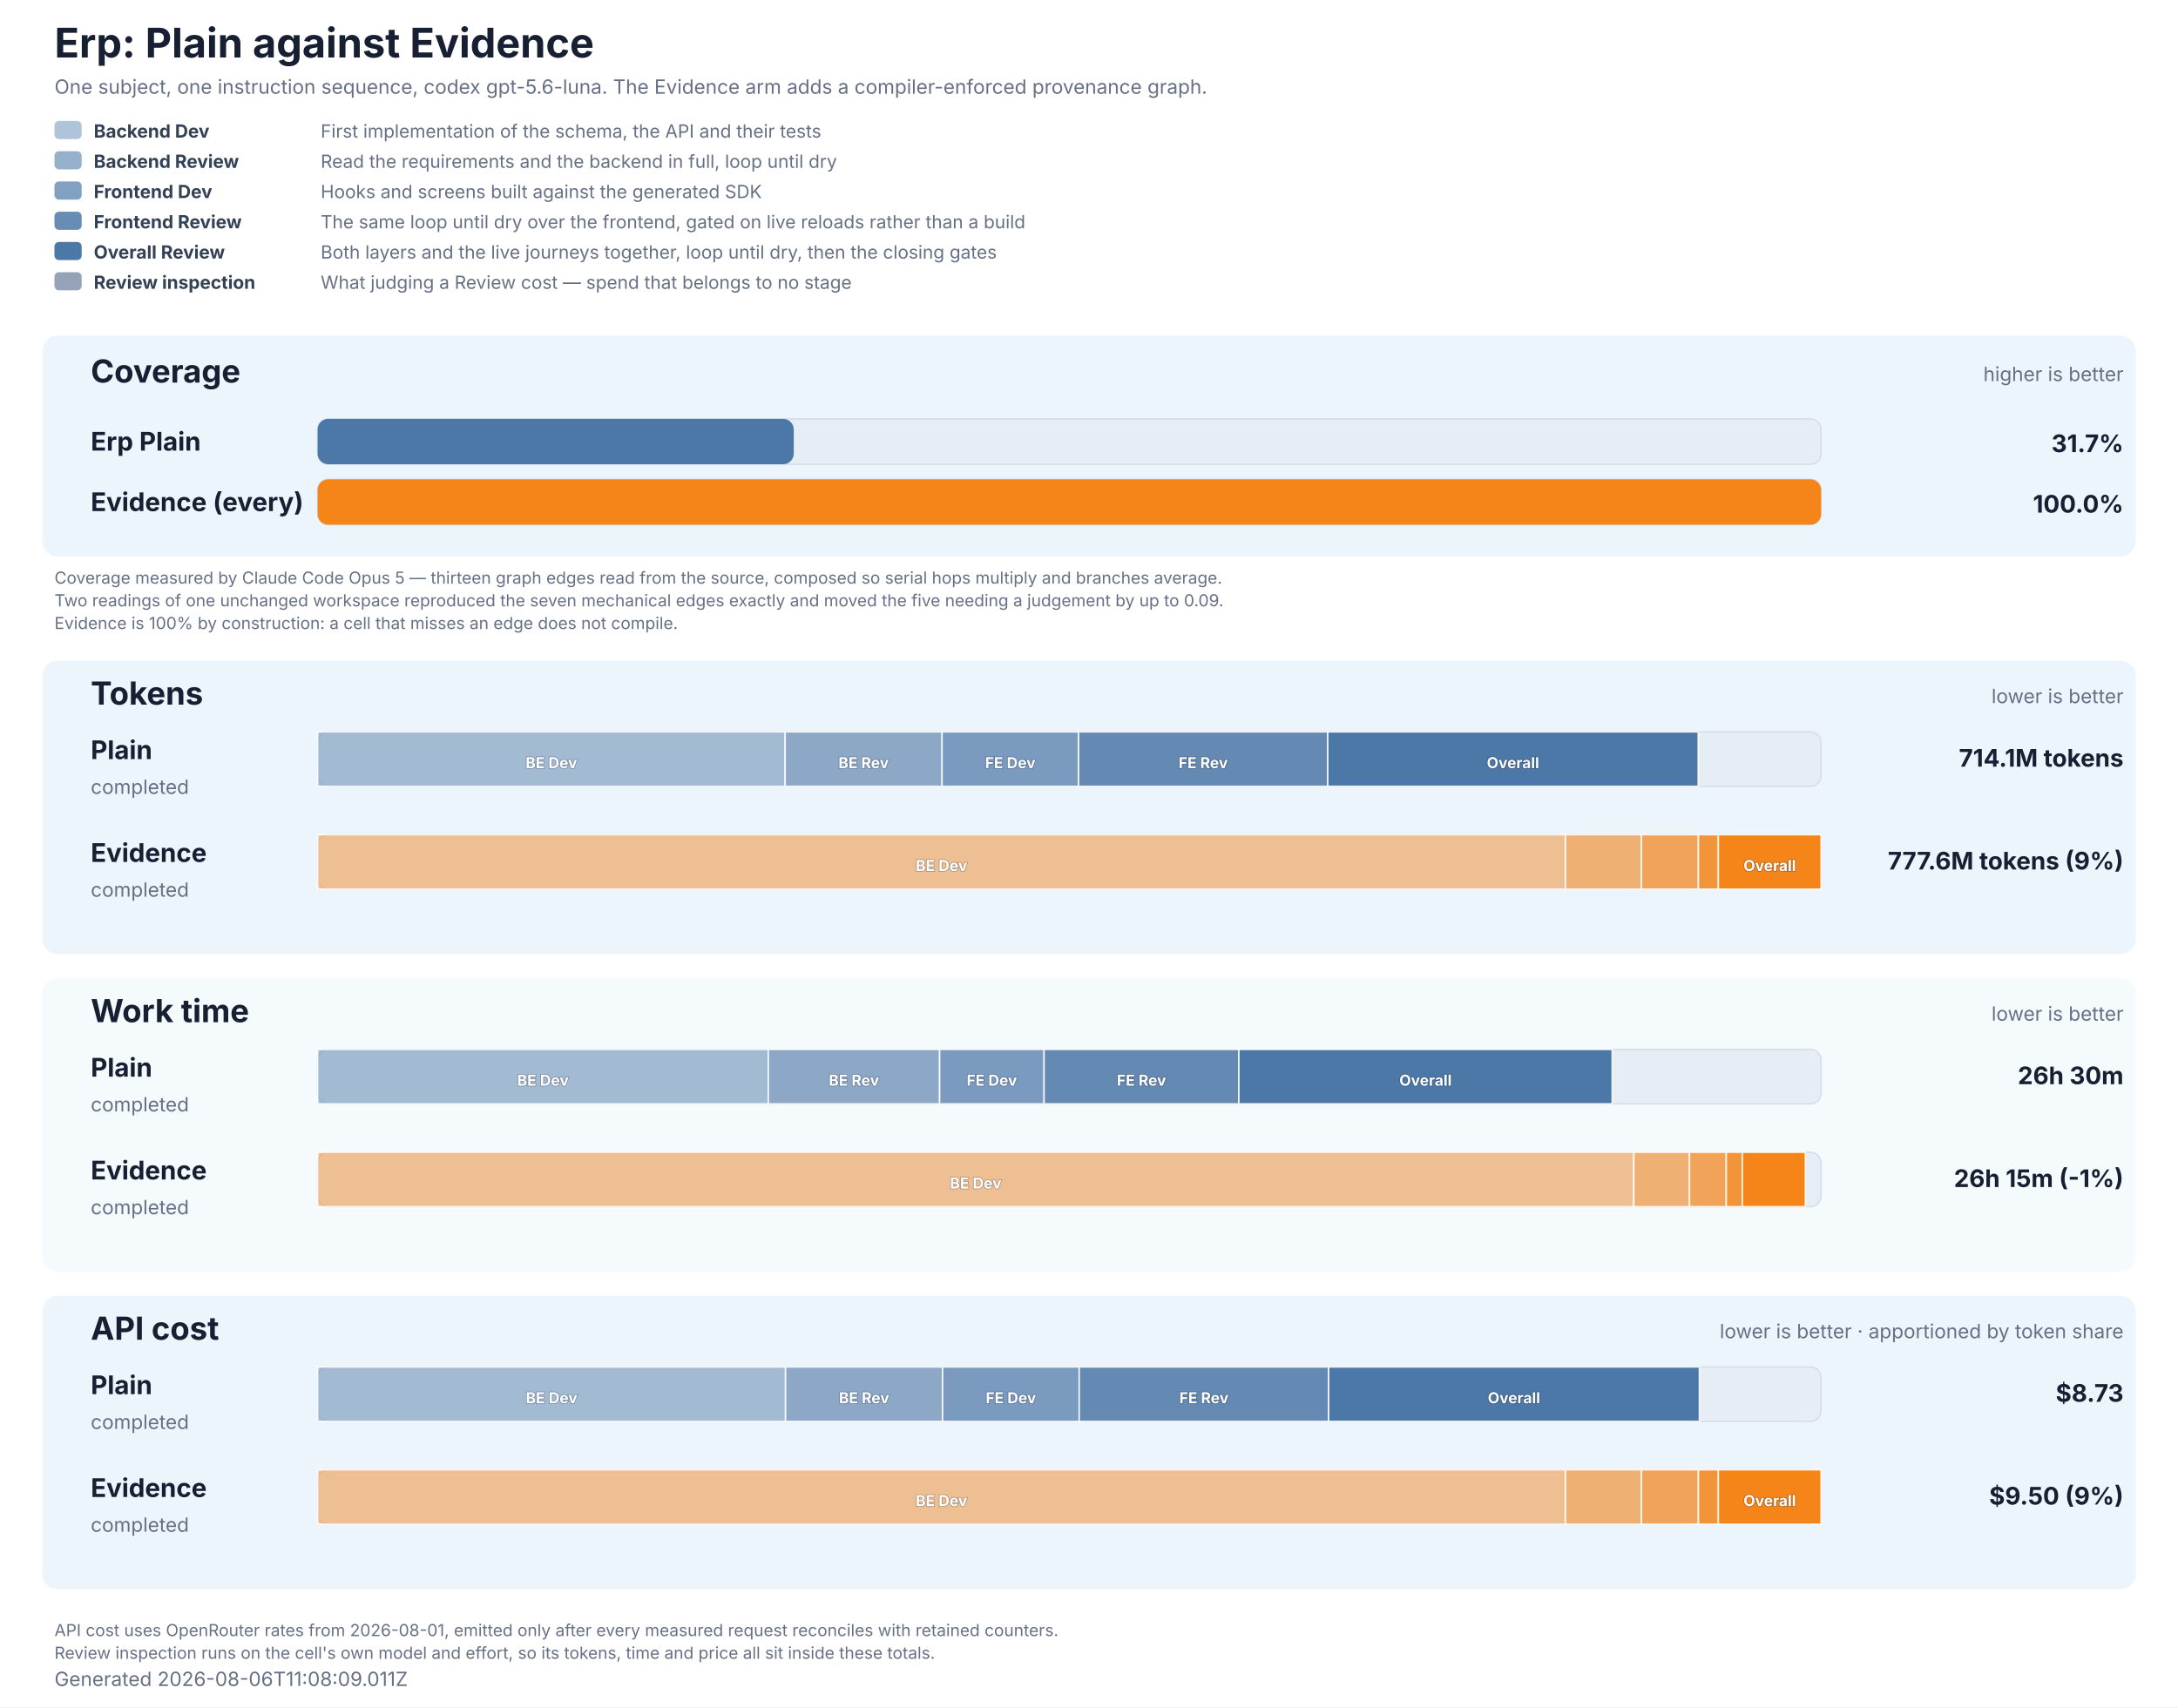
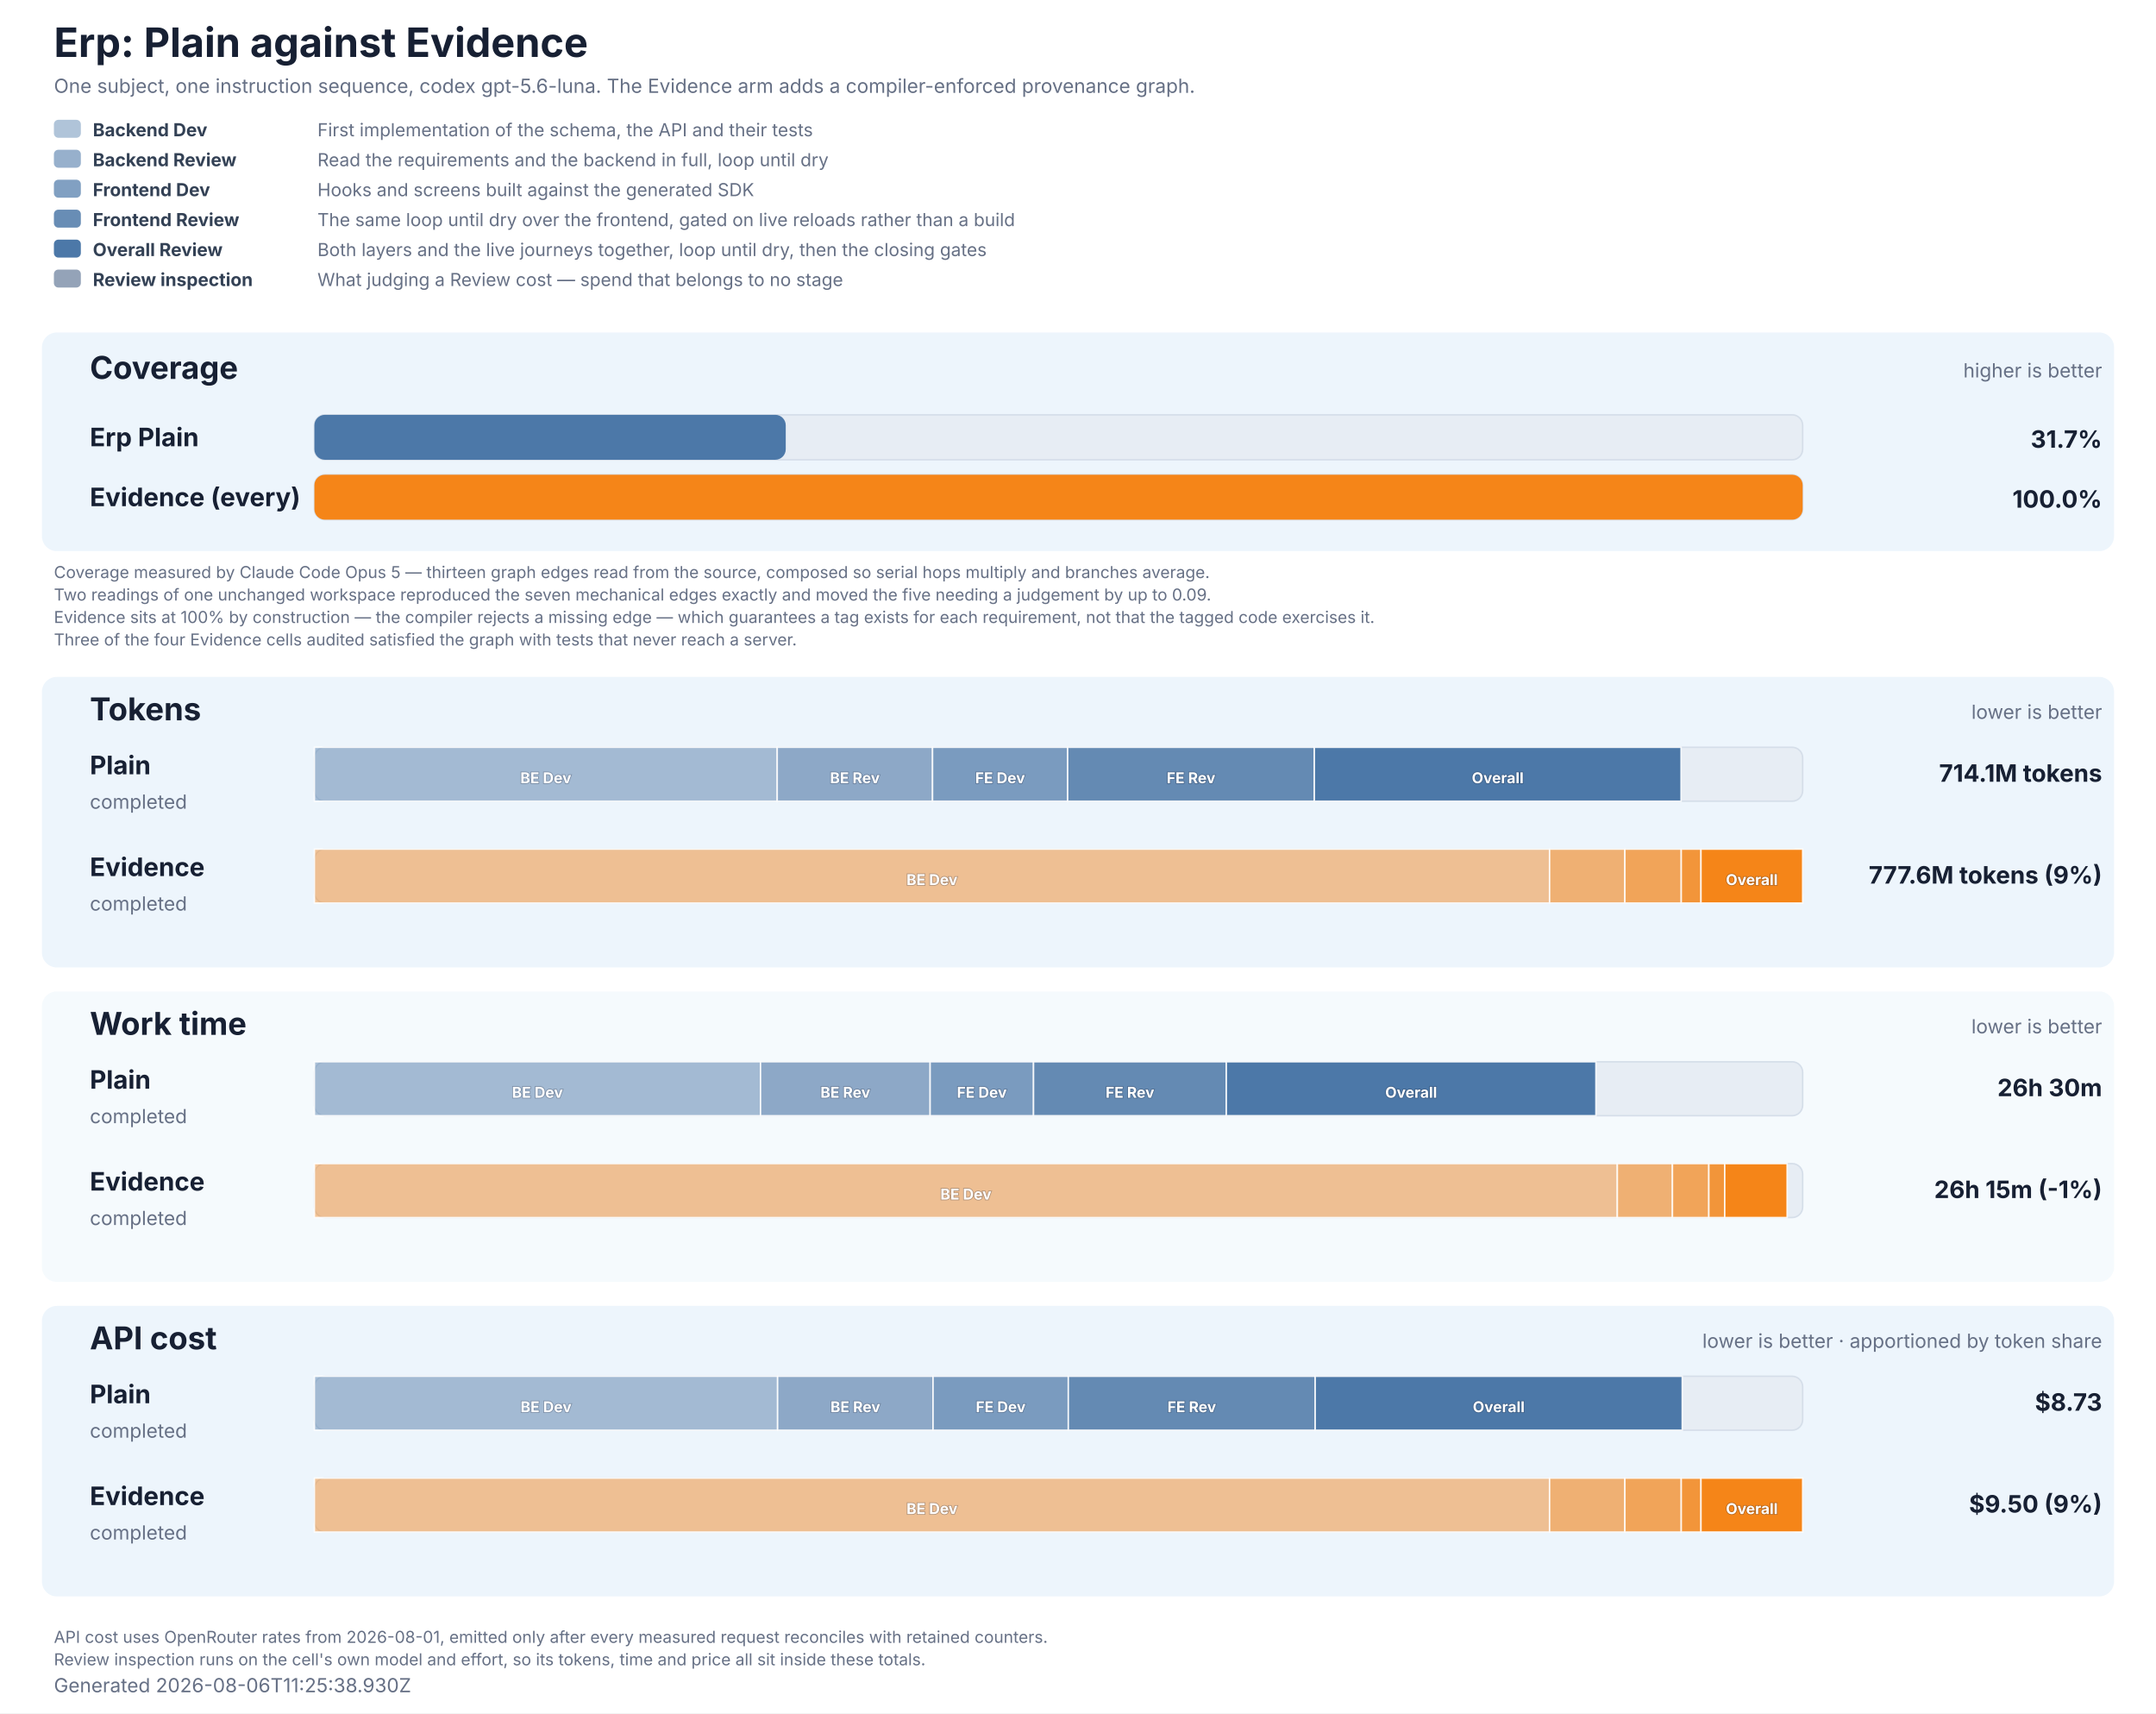
- <svg xmlns="http://www.w3.org/2000/svg" role="img" aria-labelledby="title description" viewBox="0 0 1440 1129" width="1440" height="1129">
+ <svg xmlns="http://www.w3.org/2000/svg" role="img" aria-labelledby="title description" viewBox="0 0 1440 1144" width="1440" height="1144">
  <style>
  text { font-family: Inter, ui-sans-serif, system-ui, -apple-system, BlinkMacSystemFont, 'Segoe UI', sans-serif; fill: #172033; }
  .title { font-size: 27px; font-weight: 700; }
  .subtitle, .generated, .group-meta, .row-status { font-size: 13px; fill: #667085; }
  .group { fill: #e8f2fb; }
  .group-title { font-size: 21px; font-weight: 700; }
  .row-label { font-size: 17px; font-weight: 700; }
  .value { font-size: 16px; font-weight: 700; }
  .cost-value { font-size: 13px; font-weight: 600; fill: #526b82; }
  .legend { font-size: 12px; fill: #667085; }
  .legend-label { font-size: 12px; font-weight: 700; fill: #334155; }
  .segment-label { font-size: 10px; font-weight: 700; fill: #ffffff; paint-order: stroke; stroke: #172033; stroke-opacity: 0.28; stroke-width: 1px; }
  .phase-segment { stroke: #ffffff; stroke-opacity: 0.86; stroke-width: 1px; }
  .track { fill: #e7edf4; stroke: #d5dee9; stroke-width: 1px; }
  .empty { font-size: 15px; fill: #667085; }
  .table-note { font-size: 11px; fill: #667085; }
</style>
-   <rect width="1440" height="1129" fill="#ffffff" />
+   <rect width="1440" height="1144" fill="#ffffff" />
  <text x="36" y="38" class="title">Erp: Plain against Evidence</text>
  <text x="36" y="62" class="subtitle">One subject, one instruction sequence, codex gpt-5.6-luna. The Evidence arm adds a compiler-enforced provenance graph.</text>
  <rect x="36" y="80" width="18" height="12" rx="3" fill="#4c78a8" fill-opacity="0.44" />
  <text x="62" y="91" class="legend-label">Backend Dev</text>
  <text x="212" y="91" class="legend">First implementation of the schema, the API and their tests</text>
  <rect x="36" y="100" width="18" height="12" rx="3" fill="#4c78a8" fill-opacity="0.58" />
  <text x="62" y="111" class="legend-label">Backend Review</text>
  <text x="212" y="111" class="legend">Read the requirements and the backend in full, loop until dry</text>
  <rect x="36" y="120" width="18" height="12" rx="3" fill="#4c78a8" fill-opacity="0.7" />
  <text x="62" y="131" class="legend-label">Frontend Dev</text>
  <text x="212" y="131" class="legend">Hooks and screens built against the generated SDK</text>
  <rect x="36" y="140" width="18" height="12" rx="3" fill="#4c78a8" fill-opacity="0.84" />
  <text x="62" y="151" class="legend-label">Frontend Review</text>
  <text x="212" y="151" class="legend">The same loop until dry over the frontend, gated on live reloads rather than a build</text>
  <rect x="36" y="160" width="18" height="12" rx="3" fill="#4c78a8" fill-opacity="1" />
  <text x="62" y="171" class="legend-label">Overall Review</text>
  <text x="212" y="171" class="legend">Both layers and the live journeys together, loop until dry, then the closing gates</text>
  <rect x="36" y="180" width="18" height="12" rx="3" fill="#94a3b8" fill-opacity="1" />
  <text x="62" y="191" class="legend-label">Review inspection</text>
  <text x="212" y="191" class="legend">What judging a Review cost — spend that belongs to no stage</text>
  <rect x="28" y="222" width="1384" height="146" rx="10" class="group" fill-opacity="0.78" />
  <text x="60" y="253" class="group-title">Coverage</text>
  <text x="1404" y="252" text-anchor="end" class="group-meta">higher is better</text>
  <text x="60" y="298" class="row-label" fill="#4c78a8">Erp Plain</text>
  <rect x="210" y="277" width="994" height="30" rx="7" class="track" />
  <rect x="210" y="277" width="314.81" height="30" rx="7" fill="#4c78a8" data-coverage="31.67055414856898" />
  <text x="1404" y="299" text-anchor="end" class="value" fill="#4c78a8">31.7%</text>
  <text x="60" y="338" class="row-label" fill="#f58518">Evidence (every)</text>
  <rect x="210" y="317" width="994" height="30" rx="7" class="track" />
  <rect x="210" y="317" width="994.00" height="30" rx="7" fill="#f58518" data-coverage="100" />
  <text x="1404" y="339" text-anchor="end" class="value" fill="#f58518">100.0%</text>
  <text x="36" y="386" class="table-note">Coverage measured by Claude Code Opus 5 — thirteen graph edges read from the source, composed so serial hops multiply and branches average.</text>
  <text x="36" y="401" class="table-note">Two readings of one unchanged workspace reproduced the seven mechanical edges exactly and moved the five needing a judgement by up to 0.09.</text>
-   <text x="36" y="416" class="table-note">Evidence is 100% by construction: a cell that misses an edge does not compile.</text>
-   <rect x="28" y="437" width="1384" height="194" rx="10" class="group" fill-opacity="0.78" />
-   <text x="60" y="466" class="group-title">Tokens</text>
-   <text x="1404" y="465" text-anchor="end" class="group-meta">lower is better</text>
-   <text x="60" y="502" class="row-label" fill="#4c78a8">Plain</text>
-   <text x="60" y="525" class="row-status">completed</text>
-   <rect x="210" y="484" width="994" height="36" rx="7" class="track" />
-   <rect x="210.00" y="484" width="309.11" height="36" fill="#4c78a8" fill-opacity="0.44" class="phase-segment" data-phase="backend-development" />
-   <text x="364.55" y="508" text-anchor="middle" class="segment-label">BE Dev</text>
-   <rect x="519.11" y="484" width="103.74" height="36" fill="#4c78a8" fill-opacity="0.58" class="phase-segment" data-phase="backend-review" />
-   <text x="570.98" y="508" text-anchor="middle" class="segment-label">BE Rev</text>
-   <rect x="622.85" y="484" width="90.26" height="36" fill="#4c78a8" fill-opacity="0.7" class="phase-segment" data-phase="frontend-development" />
-   <text x="667.98" y="508" text-anchor="middle" class="segment-label">FE Dev</text>
-   <rect x="713.11" y="484" width="164.76" height="36" fill="#4c78a8" fill-opacity="0.84" class="phase-segment" data-phase="frontend-review" />
-   <text x="795.49" y="508" text-anchor="middle" class="segment-label">FE Rev</text>
-   <rect x="877.87" y="484" width="244.91" height="36" fill="#4c78a8" fill-opacity="1" class="phase-segment" data-phase="overall-review" />
-   <text x="1000.33" y="508" text-anchor="middle" class="segment-label">Overall</text>
-   <text x="1404" y="507" text-anchor="end" class="value">714.1M tokens</text>
-   <text x="60" y="570" class="row-label" fill="#f58518">Evidence</text>
-   <text x="60" y="593" class="row-status">completed</text>
-   <rect x="210" y="552" width="994" height="36" rx="7" class="track" />
-   <rect x="210.00" y="552" width="824.97" height="36" fill="#f58518" fill-opacity="0.44" class="phase-segment" data-phase="backend-development" />
-   <text x="622.48" y="576" text-anchor="middle" class="segment-label">BE Dev</text>
-   <rect x="1034.97" y="552" width="50.31" height="36" fill="#f58518" fill-opacity="0.58" class="phase-segment" data-phase="backend-review" />
-   <rect x="1085.28" y="552" width="37.64" height="36" fill="#f58518" fill-opacity="0.7" class="phase-segment" data-phase="frontend-development" />
-   <rect x="1122.92" y="552" width="13.18" height="36" fill="#f58518" fill-opacity="0.84" class="phase-segment" data-phase="frontend-review" />
-   <rect x="1136.10" y="552" width="67.90" height="36" fill="#f58518" fill-opacity="1" class="phase-segment" data-phase="overall-review" />
-   <text x="1170.05" y="576" text-anchor="middle" class="segment-label">Overall</text>
-   <text x="1404" y="575" text-anchor="end" class="value">777.6M tokens (9%)</text>
-   <rect x="28" y="647" width="1384" height="194" rx="10" class="group" fill-opacity="0.42" />
-   <text x="60" y="676" class="group-title">Work time</text>
-   <text x="1404" y="675" text-anchor="end" class="group-meta">lower is better</text>
-   <text x="60" y="712" class="row-label" fill="#4c78a8">Plain</text>
-   <text x="60" y="735" class="row-status">completed</text>
-   <rect x="210" y="694" width="994" height="36" rx="7" class="track" />
-   <rect x="210.00" y="694" width="297.96" height="36" fill="#4c78a8" fill-opacity="0.44" class="phase-segment" data-phase="backend-development" />
-   <text x="358.98" y="718" text-anchor="middle" class="segment-label">BE Dev</text>
-   <rect x="507.96" y="694" width="113.28" height="36" fill="#4c78a8" fill-opacity="0.58" class="phase-segment" data-phase="backend-review" />
-   <text x="564.60" y="718" text-anchor="middle" class="segment-label">BE Rev</text>
-   <rect x="621.24" y="694" width="69.06" height="36" fill="#4c78a8" fill-opacity="0.7" class="phase-segment" data-phase="frontend-development" />
-   <text x="655.77" y="718" text-anchor="middle" class="segment-label">FE Dev</text>
-   <rect x="690.30" y="694" width="128.78" height="36" fill="#4c78a8" fill-opacity="0.84" class="phase-segment" data-phase="frontend-review" />
-   <text x="754.69" y="718" text-anchor="middle" class="segment-label">FE Rev</text>
-   <rect x="819.08" y="694" width="246.83" height="36" fill="#4c78a8" fill-opacity="1" class="phase-segment" data-phase="overall-review" />
-   <text x="942.50" y="718" text-anchor="middle" class="segment-label">Overall</text>
-   <text x="1404" y="717" text-anchor="end" class="value">26h 30m</text>
-   <text x="60" y="780" class="row-label" fill="#f58518">Evidence</text>
-   <text x="60" y="803" class="row-status">completed</text>
-   <rect x="210" y="762" width="994" height="36" rx="7" class="track" />
-   <rect x="210.00" y="762" width="870.22" height="36" fill="#f58518" fill-opacity="0.44" class="phase-segment" data-phase="backend-development" />
-   <text x="645.11" y="786" text-anchor="middle" class="segment-label">BE Dev</text>
-   <rect x="1080.22" y="762" width="36.81" height="36" fill="#f58518" fill-opacity="0.58" class="phase-segment" data-phase="backend-review" />
-   <rect x="1117.03" y="762" width="24.31" height="36" fill="#f58518" fill-opacity="0.7" class="phase-segment" data-phase="frontend-development" />
-   <rect x="1141.34" y="762" width="10.63" height="36" fill="#f58518" fill-opacity="0.84" class="phase-segment" data-phase="frontend-review" />
-   <rect x="1151.97" y="762" width="41.66" height="36" fill="#f58518" fill-opacity="1" class="phase-segment" data-phase="overall-review" />
-   <text x="1404" y="785" text-anchor="end" class="value">26h 15m (-1%)</text>
-   <rect x="28" y="857" width="1384" height="194" rx="10" class="group" fill-opacity="0.78" />
-   <text x="60" y="886" class="group-title">API cost</text>
-   <text x="1404" y="885" text-anchor="end" class="group-meta">lower is better · apportioned by token share</text>
-   <text x="60" y="922" class="row-label" fill="#4c78a8">Plain</text>
-   <text x="60" y="945" class="row-status">completed</text>
-   <rect x="210" y="904" width="994" height="36" rx="7" class="track" />
-   <rect x="210.00" y="904" width="309.37" height="36" fill="#4c78a8" fill-opacity="0.44" class="phase-segment" data-phase="backend-development" />
-   <text x="364.69" y="928" text-anchor="middle" class="segment-label">BE Dev</text>
-   <rect x="519.37" y="904" width="103.83" height="36" fill="#4c78a8" fill-opacity="0.58" class="phase-segment" data-phase="backend-review" />
-   <text x="571.29" y="928" text-anchor="middle" class="segment-label">BE Rev</text>
-   <rect x="623.20" y="904" width="90.34" height="36" fill="#4c78a8" fill-opacity="0.7" class="phase-segment" data-phase="frontend-development" />
-   <text x="668.37" y="928" text-anchor="middle" class="segment-label">FE Dev</text>
-   <rect x="713.54" y="904" width="164.90" height="36" fill="#4c78a8" fill-opacity="0.84" class="phase-segment" data-phase="frontend-review" />
-   <text x="795.99" y="928" text-anchor="middle" class="segment-label">FE Rev</text>
-   <rect x="878.44" y="904" width="245.12" height="36" fill="#4c78a8" fill-opacity="1" class="phase-segment" data-phase="overall-review" />
-   <text x="1001.00" y="928" text-anchor="middle" class="segment-label">Overall</text>
-   <text x="1404" y="927" text-anchor="end" class="value">$8.73</text>
-   <text x="60" y="990" class="row-label" fill="#f58518">Evidence</text>
-   <text x="60" y="1013" class="row-status">completed</text>
-   <rect x="210" y="972" width="994" height="36" rx="7" class="track" />
-   <rect x="210.00" y="972" width="824.97" height="36" fill="#f58518" fill-opacity="0.44" class="phase-segment" data-phase="backend-development" />
-   <text x="622.48" y="996" text-anchor="middle" class="segment-label">BE Dev</text>
-   <rect x="1034.97" y="972" width="50.31" height="36" fill="#f58518" fill-opacity="0.58" class="phase-segment" data-phase="backend-review" />
-   <rect x="1085.28" y="972" width="37.64" height="36" fill="#f58518" fill-opacity="0.7" class="phase-segment" data-phase="frontend-development" />
-   <rect x="1122.92" y="972" width="13.18" height="36" fill="#f58518" fill-opacity="0.84" class="phase-segment" data-phase="frontend-review" />
-   <rect x="1136.10" y="972" width="67.90" height="36" fill="#f58518" fill-opacity="1" class="phase-segment" data-phase="overall-review" />
-   <text x="1170.05" y="996" text-anchor="middle" class="segment-label">Overall</text>
-   <text x="1404" y="995" text-anchor="end" class="value">$9.50 (9%)</text>
-   <text x="36" y="1082" class="table-note">API cost uses OpenRouter rates from 2026-08-01, emitted only after every measured request reconciles with retained counters.</text>
-   <text x="36" y="1097" class="table-note">Review inspection runs on the cell's own model and effort, so its tokens, time and price all sit inside these totals.</text>
-   <text x="36" y="1115" class="generated">Generated 2026-08-06T11:08:09.011Z</text>
+   <text x="36" y="416" class="table-note">Evidence sits at 100% by construction — the compiler rejects a missing edge — which guarantees a tag exists for each requirement, not that the tagged code exercises it.</text>
+   <text x="36" y="431" class="table-note">Three of the four Evidence cells audited satisfied the graph with tests that never reach a server.</text>
+   <rect x="28" y="452" width="1384" height="194" rx="10" class="group" fill-opacity="0.78" />
+   <text x="60" y="481" class="group-title">Tokens</text>
+   <text x="1404" y="480" text-anchor="end" class="group-meta">lower is better</text>
+   <text x="60" y="517" class="row-label" fill="#4c78a8">Plain</text>
+   <text x="60" y="540" class="row-status">completed</text>
+   <rect x="210" y="499" width="994" height="36" rx="7" class="track" />
+   <rect x="210.00" y="499" width="309.11" height="36" fill="#4c78a8" fill-opacity="0.44" class="phase-segment" data-phase="backend-development" />
+   <text x="364.55" y="523" text-anchor="middle" class="segment-label">BE Dev</text>
+   <rect x="519.11" y="499" width="103.74" height="36" fill="#4c78a8" fill-opacity="0.58" class="phase-segment" data-phase="backend-review" />
+   <text x="570.98" y="523" text-anchor="middle" class="segment-label">BE Rev</text>
+   <rect x="622.85" y="499" width="90.26" height="36" fill="#4c78a8" fill-opacity="0.7" class="phase-segment" data-phase="frontend-development" />
+   <text x="667.98" y="523" text-anchor="middle" class="segment-label">FE Dev</text>
+   <rect x="713.11" y="499" width="164.76" height="36" fill="#4c78a8" fill-opacity="0.84" class="phase-segment" data-phase="frontend-review" />
+   <text x="795.49" y="523" text-anchor="middle" class="segment-label">FE Rev</text>
+   <rect x="877.87" y="499" width="244.91" height="36" fill="#4c78a8" fill-opacity="1" class="phase-segment" data-phase="overall-review" />
+   <text x="1000.33" y="523" text-anchor="middle" class="segment-label">Overall</text>
+   <text x="1404" y="522" text-anchor="end" class="value">714.1M tokens</text>
+   <text x="60" y="585" class="row-label" fill="#f58518">Evidence</text>
+   <text x="60" y="608" class="row-status">completed</text>
+   <rect x="210" y="567" width="994" height="36" rx="7" class="track" />
+   <rect x="210.00" y="567" width="824.97" height="36" fill="#f58518" fill-opacity="0.44" class="phase-segment" data-phase="backend-development" />
+   <text x="622.48" y="591" text-anchor="middle" class="segment-label">BE Dev</text>
+   <rect x="1034.97" y="567" width="50.31" height="36" fill="#f58518" fill-opacity="0.58" class="phase-segment" data-phase="backend-review" />
+   <rect x="1085.28" y="567" width="37.64" height="36" fill="#f58518" fill-opacity="0.7" class="phase-segment" data-phase="frontend-development" />
+   <rect x="1122.92" y="567" width="13.18" height="36" fill="#f58518" fill-opacity="0.84" class="phase-segment" data-phase="frontend-review" />
+   <rect x="1136.10" y="567" width="67.90" height="36" fill="#f58518" fill-opacity="1" class="phase-segment" data-phase="overall-review" />
+   <text x="1170.05" y="591" text-anchor="middle" class="segment-label">Overall</text>
+   <text x="1404" y="590" text-anchor="end" class="value">777.6M tokens (9%)</text>
+   <rect x="28" y="662" width="1384" height="194" rx="10" class="group" fill-opacity="0.42" />
+   <text x="60" y="691" class="group-title">Work time</text>
+   <text x="1404" y="690" text-anchor="end" class="group-meta">lower is better</text>
+   <text x="60" y="727" class="row-label" fill="#4c78a8">Plain</text>
+   <text x="60" y="750" class="row-status">completed</text>
+   <rect x="210" y="709" width="994" height="36" rx="7" class="track" />
+   <rect x="210.00" y="709" width="297.96" height="36" fill="#4c78a8" fill-opacity="0.44" class="phase-segment" data-phase="backend-development" />
+   <text x="358.98" y="733" text-anchor="middle" class="segment-label">BE Dev</text>
+   <rect x="507.96" y="709" width="113.28" height="36" fill="#4c78a8" fill-opacity="0.58" class="phase-segment" data-phase="backend-review" />
+   <text x="564.60" y="733" text-anchor="middle" class="segment-label">BE Rev</text>
+   <rect x="621.24" y="709" width="69.06" height="36" fill="#4c78a8" fill-opacity="0.7" class="phase-segment" data-phase="frontend-development" />
+   <text x="655.77" y="733" text-anchor="middle" class="segment-label">FE Dev</text>
+   <rect x="690.30" y="709" width="128.78" height="36" fill="#4c78a8" fill-opacity="0.84" class="phase-segment" data-phase="frontend-review" />
+   <text x="754.69" y="733" text-anchor="middle" class="segment-label">FE Rev</text>
+   <rect x="819.08" y="709" width="246.83" height="36" fill="#4c78a8" fill-opacity="1" class="phase-segment" data-phase="overall-review" />
+   <text x="942.50" y="733" text-anchor="middle" class="segment-label">Overall</text>
+   <text x="1404" y="732" text-anchor="end" class="value">26h 30m</text>
+   <text x="60" y="795" class="row-label" fill="#f58518">Evidence</text>
+   <text x="60" y="818" class="row-status">completed</text>
+   <rect x="210" y="777" width="994" height="36" rx="7" class="track" />
+   <rect x="210.00" y="777" width="870.22" height="36" fill="#f58518" fill-opacity="0.44" class="phase-segment" data-phase="backend-development" />
+   <text x="645.11" y="801" text-anchor="middle" class="segment-label">BE Dev</text>
+   <rect x="1080.22" y="777" width="36.81" height="36" fill="#f58518" fill-opacity="0.58" class="phase-segment" data-phase="backend-review" />
+   <rect x="1117.03" y="777" width="24.31" height="36" fill="#f58518" fill-opacity="0.7" class="phase-segment" data-phase="frontend-development" />
+   <rect x="1141.34" y="777" width="10.63" height="36" fill="#f58518" fill-opacity="0.84" class="phase-segment" data-phase="frontend-review" />
+   <rect x="1151.97" y="777" width="41.66" height="36" fill="#f58518" fill-opacity="1" class="phase-segment" data-phase="overall-review" />
+   <text x="1404" y="800" text-anchor="end" class="value">26h 15m (-1%)</text>
+   <rect x="28" y="872" width="1384" height="194" rx="10" class="group" fill-opacity="0.78" />
+   <text x="60" y="901" class="group-title">API cost</text>
+   <text x="1404" y="900" text-anchor="end" class="group-meta">lower is better · apportioned by token share</text>
+   <text x="60" y="937" class="row-label" fill="#4c78a8">Plain</text>
+   <text x="60" y="960" class="row-status">completed</text>
+   <rect x="210" y="919" width="994" height="36" rx="7" class="track" />
+   <rect x="210.00" y="919" width="309.37" height="36" fill="#4c78a8" fill-opacity="0.44" class="phase-segment" data-phase="backend-development" />
+   <text x="364.69" y="943" text-anchor="middle" class="segment-label">BE Dev</text>
+   <rect x="519.37" y="919" width="103.83" height="36" fill="#4c78a8" fill-opacity="0.58" class="phase-segment" data-phase="backend-review" />
+   <text x="571.29" y="943" text-anchor="middle" class="segment-label">BE Rev</text>
+   <rect x="623.20" y="919" width="90.34" height="36" fill="#4c78a8" fill-opacity="0.7" class="phase-segment" data-phase="frontend-development" />
+   <text x="668.37" y="943" text-anchor="middle" class="segment-label">FE Dev</text>
+   <rect x="713.54" y="919" width="164.90" height="36" fill="#4c78a8" fill-opacity="0.84" class="phase-segment" data-phase="frontend-review" />
+   <text x="795.99" y="943" text-anchor="middle" class="segment-label">FE Rev</text>
+   <rect x="878.44" y="919" width="245.12" height="36" fill="#4c78a8" fill-opacity="1" class="phase-segment" data-phase="overall-review" />
+   <text x="1001.00" y="943" text-anchor="middle" class="segment-label">Overall</text>
+   <text x="1404" y="942" text-anchor="end" class="value">$8.73</text>
+   <text x="60" y="1005" class="row-label" fill="#f58518">Evidence</text>
+   <text x="60" y="1028" class="row-status">completed</text>
+   <rect x="210" y="987" width="994" height="36" rx="7" class="track" />
+   <rect x="210.00" y="987" width="824.97" height="36" fill="#f58518" fill-opacity="0.44" class="phase-segment" data-phase="backend-development" />
+   <text x="622.48" y="1011" text-anchor="middle" class="segment-label">BE Dev</text>
+   <rect x="1034.97" y="987" width="50.31" height="36" fill="#f58518" fill-opacity="0.58" class="phase-segment" data-phase="backend-review" />
+   <rect x="1085.28" y="987" width="37.64" height="36" fill="#f58518" fill-opacity="0.7" class="phase-segment" data-phase="frontend-development" />
+   <rect x="1122.92" y="987" width="13.18" height="36" fill="#f58518" fill-opacity="0.84" class="phase-segment" data-phase="frontend-review" />
+   <rect x="1136.10" y="987" width="67.90" height="36" fill="#f58518" fill-opacity="1" class="phase-segment" data-phase="overall-review" />
+   <text x="1170.05" y="1011" text-anchor="middle" class="segment-label">Overall</text>
+   <text x="1404" y="1010" text-anchor="end" class="value">$9.50 (9%)</text>
+   <text x="36" y="1097" class="table-note">API cost uses OpenRouter rates from 2026-08-01, emitted only after every measured request reconciles with retained counters.</text>
+   <text x="36" y="1112" class="table-note">Review inspection runs on the cell's own model and effort, so its tokens, time and price all sit inside these totals.</text>
+   <text x="36" y="1130" class="generated">Generated 2026-08-06T11:25:38.930Z</text>
</svg>
